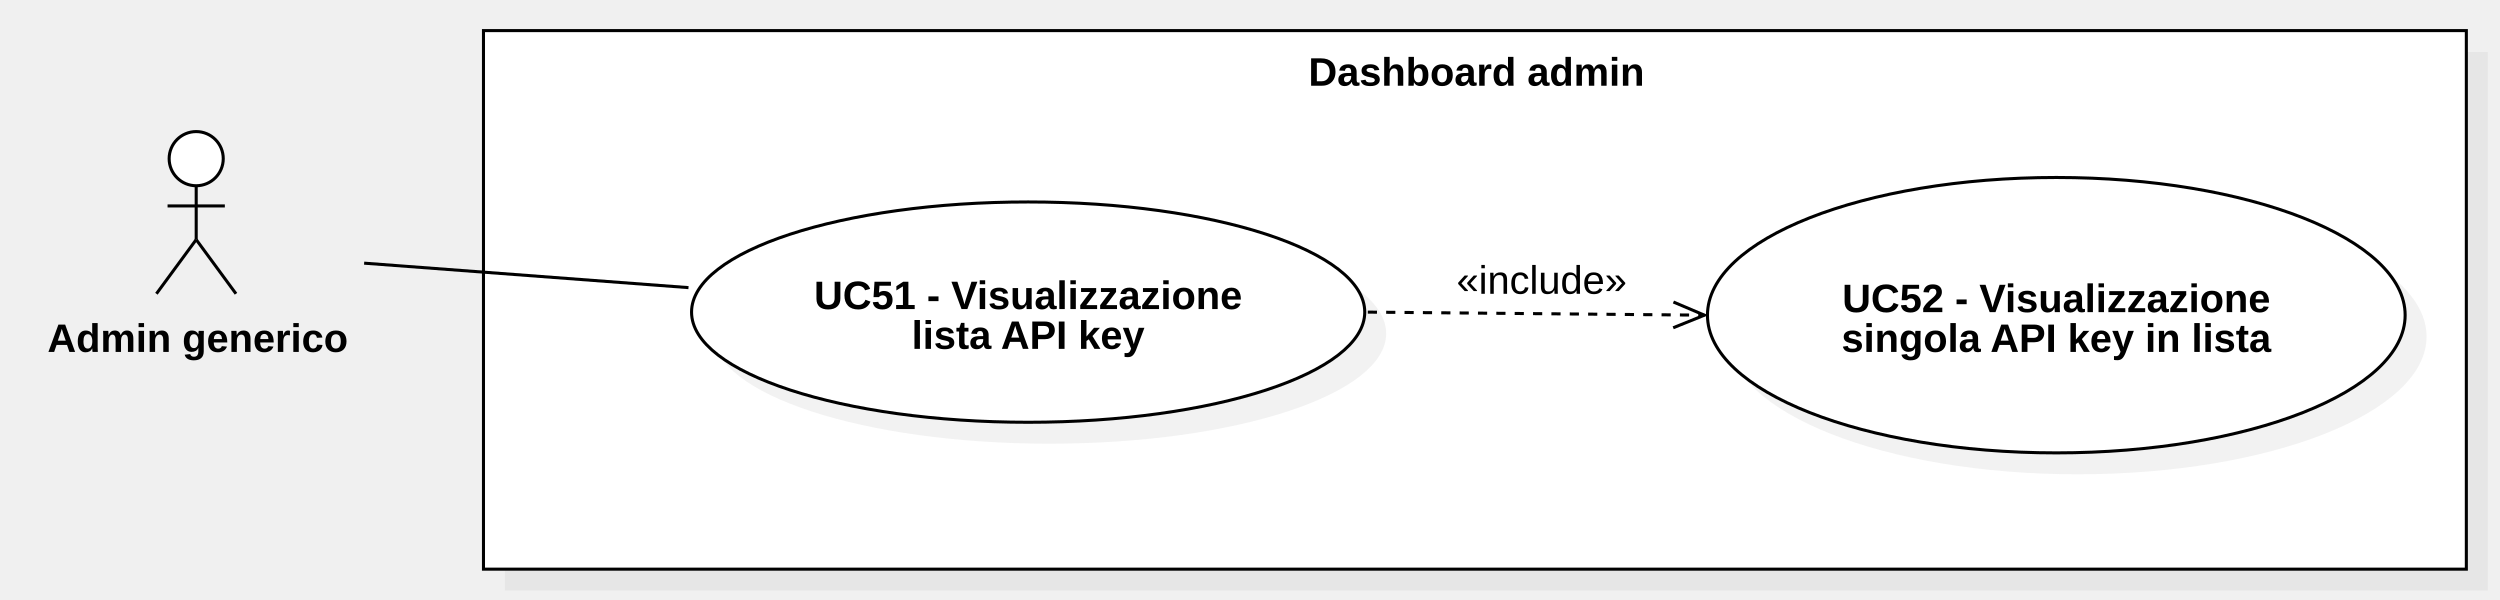
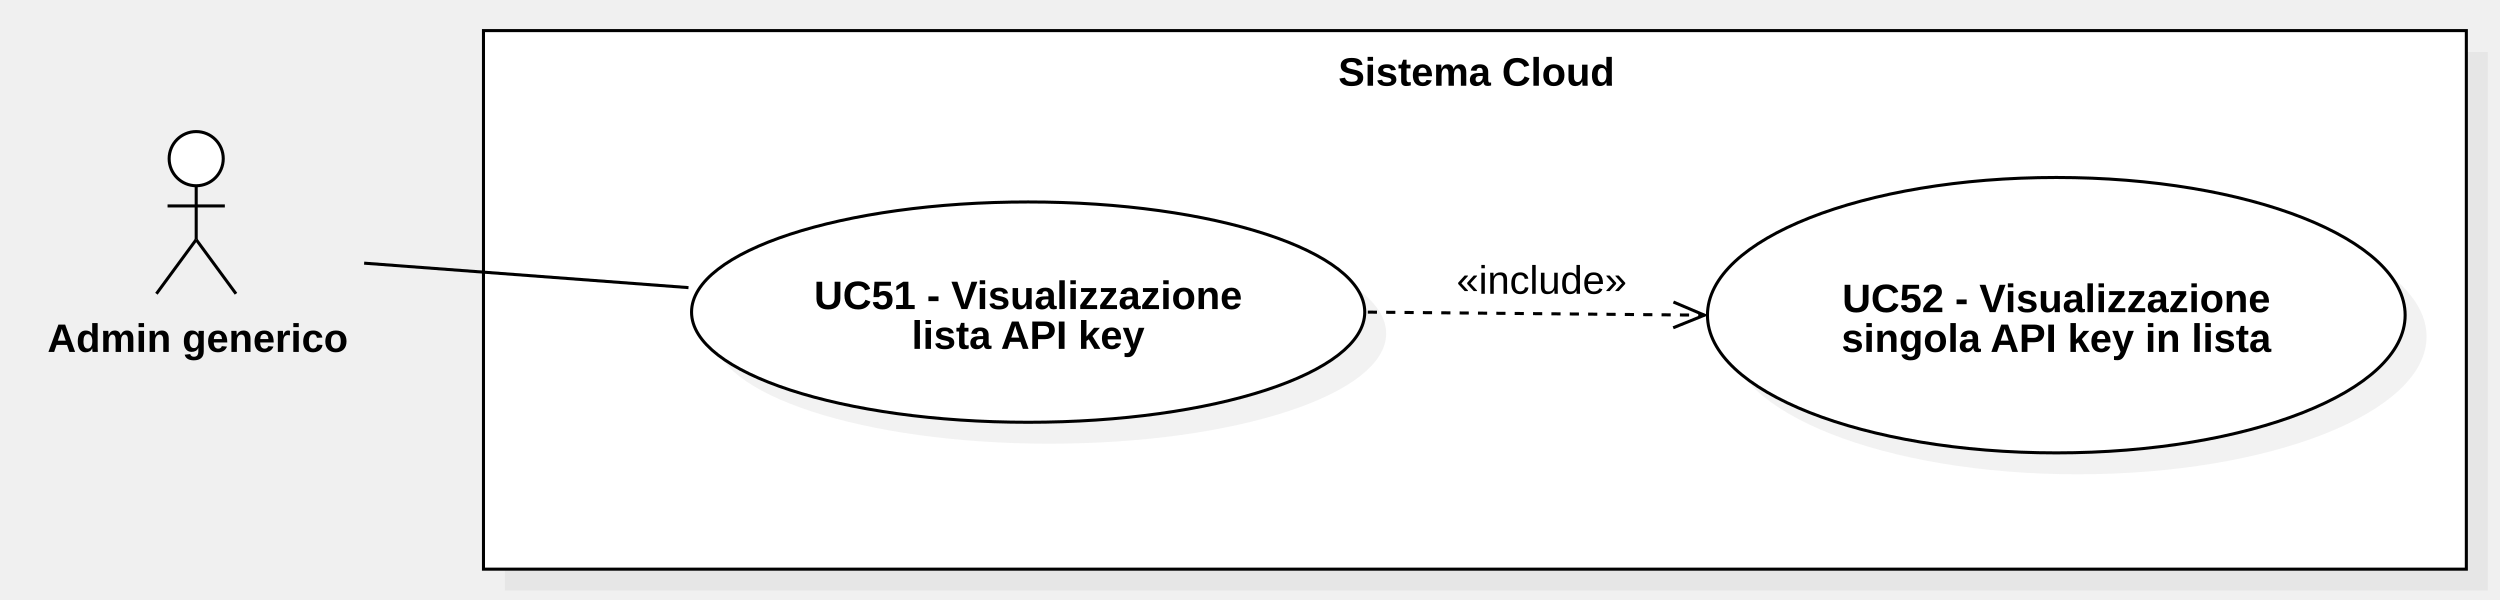
<svg xmlns="http://www.w3.org/2000/svg" version="1.1" width="817" height="196">
  <defs />
  <g>
    <g>
-       <rect fill="#C0C0C0" stroke="none" x="739" y="586" width="648" height="176" transform="matrix(1 0 0 1 -574 -569)" fill-opacity="0.2" />
+       <rect fill="#C0C0C0" stroke="none" x="757" y="599" width="648" height="176" transform="matrix(1 0 0 1 -592 -582)" fill-opacity="0.2" />
    </g>
    <g>
-       <rect fill="#ffffff" stroke="none" x="732" y="579" width="648" height="176" transform="matrix(1 0 0 1 -574 -569)" />
+       <rect fill="#ffffff" stroke="none" x="750" y="592" width="648" height="176" transform="matrix(1 0 0 1 -592 -582)" />
    </g>
    <g>
      <path fill="none" stroke="#000000" paint-order="fill stroke markers" d=" M 158 10 L 806 10 L 806 186 L 158 186 L 158 10 Z Z" stroke-miterlimit="10" stroke-dasharray="" />
    </g>
    <g>
      <g>
        <path fill="none" stroke="none" />
-         <text fill="#000000" stroke="none" font-family="Arial" font-size="13px" font-style="normal" font-weight="bold" text-decoration="undefined" x="1056.5" y="592.5" text-anchor="middle" dominant-baseline="central" transform="matrix(1 0 0 1 -574 -569)">Dashboard admin</text>
+         <text fill="#000000" stroke="none" font-family="Arial" font-size="13px" font-style="normal" font-weight="bold" text-decoration="undefined" x="1074.5" y="605.5" text-anchor="middle" dominant-baseline="central" transform="matrix(1 0 0 1 -592 -582)">Sistema Cloud</text>
      </g>
    </g>
    <g>
      <path fill="#ffffff" stroke="none" paint-order="stroke fill markers" d=" M 55.278 51.85 C 55.278 46.962 59.236 43 64.118 43 C 69 43 72.958 46.962 72.958 51.85 C 72.958 56.738 69 60.7 64.118 60.7 C 59.236 60.7 55.278 56.738 55.278 51.85 Z" />
    </g>
    <g>
      <path fill="none" stroke="#000000" paint-order="fill stroke markers" d=" M 55.278 51.85 C 55.278 46.962 59.236 43 64.118 43 C 69 43 72.958 46.962 72.958 51.85 C 72.958 56.738 69 60.7 64.118 60.7 C 59.236 60.7 55.278 56.738 55.278 51.85 Z" stroke-miterlimit="10" stroke-dasharray="" />
    </g>
    <g>
      <path fill="none" stroke="#000000" paint-order="fill stroke markers" d=" M 64.118 60.7 L 64.118 78.3" stroke-miterlimit="10" stroke-dasharray="" />
    </g>
    <g>
      <path fill="none" stroke="#000000" paint-order="fill stroke markers" d=" M 54.758 67.3 L 73.478 67.3" stroke-miterlimit="10" stroke-dasharray="" />
    </g>
    <g>
      <path fill="none" stroke="#000000" paint-order="fill stroke markers" d=" M 64.118 78.3 L 51.118 96" stroke-miterlimit="10" stroke-dasharray="" />
    </g>
    <g>
      <path fill="none" stroke="#000000" paint-order="fill stroke markers" d=" M 64.118 78.3 L 77.118 96" stroke-miterlimit="10" stroke-dasharray="" />
    </g>
    <g>
      <g>
        <path fill="none" stroke="none" />
-         <text fill="#000000" stroke="none" font-family="Arial" font-size="13px" font-style="normal" font-weight="bold" text-decoration="undefined" x="638.618" y="679.5" text-anchor="middle" dominant-baseline="central" transform="matrix(1 0 0 1 -574 -569)">Admin generico</text>
+         <text fill="#000000" stroke="none" font-family="Arial" font-size="13px" font-style="normal" font-weight="bold" text-decoration="undefined" x="656.618" y="692.5" text-anchor="middle" dominant-baseline="central" transform="matrix(1 0 0 1 -592 -582)">Admin generico</text>
      </g>
    </g>
    <g>
      <path fill="#C0C0C0" stroke="none" paint-order="stroke fill markers" d=" M 233 109 C 233 89.118 282.249 73 343 73 C 403.751 73 453 89.118 453 109 C 453 128.882 403.751 145 343 145 C 282.249 145 233 128.882 233 109 Z" fill-opacity="0.2" />
    </g>
    <g>
      <path fill="#ffffff" stroke="none" paint-order="stroke fill markers" d=" M 226 102 C 226 82.118 275.249 66 336 66 C 396.751 66 446 82.118 446 102 C 446 121.882 396.751 138 336 138 C 275.249 138 226 121.882 226 102 Z" />
    </g>
    <g>
      <path fill="none" stroke="#000000" paint-order="fill stroke markers" d=" M 226 102 C 226 82.118 275.249 66 336 66 C 396.751 66 446 82.118 446 102 C 446 121.882 396.751 138 336 138 C 275.249 138 226 121.882 226 102 Z" stroke-miterlimit="10" stroke-dasharray="" />
    </g>
    <g>
      <g>
        <path fill="none" stroke="none" />
-         <text fill="#000000" stroke="none" font-family="Arial" font-size="13px" font-style="normal" font-weight="bold" text-decoration="undefined" x="910" y="665.5" text-anchor="middle" dominant-baseline="central" transform="matrix(1 0 0 1 -574 -569)">UC51 - Visualizzazione</text>
-         <text fill="#000000" stroke="none" font-family="Arial" font-size="13px" font-style="normal" font-weight="bold" text-decoration="undefined" x="910" y="678.5" text-anchor="middle" dominant-baseline="central" transform="matrix(1 0 0 1 -574 -569)">lista API key</text>
+         <text fill="#000000" stroke="none" font-family="Arial" font-size="13px" font-style="normal" font-weight="bold" text-decoration="undefined" x="928" y="678.5" text-anchor="middle" dominant-baseline="central" transform="matrix(1 0 0 1 -592 -582)">UC51 - Visualizzazione</text>
+         <text fill="#000000" stroke="none" font-family="Arial" font-size="13px" font-style="normal" font-weight="bold" text-decoration="undefined" x="928" y="691.5" text-anchor="middle" dominant-baseline="central" transform="matrix(1 0 0 1 -592 -582)">lista API key</text>
      </g>
    </g>
    <g>
      <path fill="#C0C0C0" stroke="none" paint-order="stroke fill markers" d=" M 565 110 C 565 85.147 616.04 65 679 65 C 741.96 65 793 85.147 793 110 C 793 134.853 741.96 155 679 155 C 616.04 155 565 134.853 565 110 Z" fill-opacity="0.2" />
    </g>
    <g>
      <path fill="#ffffff" stroke="none" paint-order="stroke fill markers" d=" M 558 103 C 558 78.147 609.04 58 672 58 C 734.96 58 786 78.147 786 103 C 786 127.853 734.96 148 672 148 C 609.04 148 558 127.853 558 103 Z" />
    </g>
    <g>
      <path fill="none" stroke="#000000" paint-order="fill stroke markers" d=" M 558 103 C 558 78.147 609.04 58 672 58 C 734.96 58 786 78.147 786 103 C 786 127.853 734.96 148 672 148 C 609.04 148 558 127.853 558 103 Z" stroke-miterlimit="10" stroke-dasharray="" />
    </g>
    <g>
      <g>
        <path fill="none" stroke="none" />
-         <text fill="#000000" stroke="none" font-family="Arial" font-size="13px" font-style="normal" font-weight="bold" text-decoration="undefined" x="1246" y="666.5" text-anchor="middle" dominant-baseline="central" transform="matrix(1 0 0 1 -574 -569)">UC52 - Visualizzazione</text>
-         <text fill="#000000" stroke="none" font-family="Arial" font-size="13px" font-style="normal" font-weight="bold" text-decoration="undefined" x="1246" y="679.5" text-anchor="middle" dominant-baseline="central" transform="matrix(1 0 0 1 -574 -569)">singola API key in lista</text>
+         <text fill="#000000" stroke="none" font-family="Arial" font-size="13px" font-style="normal" font-weight="bold" text-decoration="undefined" x="1264" y="679.5" text-anchor="middle" dominant-baseline="central" transform="matrix(1 0 0 1 -592 -582)">UC52 - Visualizzazione</text>
+         <text fill="#000000" stroke="none" font-family="Arial" font-size="13px" font-style="normal" font-weight="bold" text-decoration="undefined" x="1264" y="692.5" text-anchor="middle" dominant-baseline="central" transform="matrix(1 0 0 1 -592 -582)">singola API key in lista</text>
      </g>
    </g>
    <g>
      <path fill="none" stroke="#000000" paint-order="fill stroke markers" d=" M 447 102 L 557 103" stroke-miterlimit="10" stroke-dasharray="3" />
    </g>
    <g>
      <path fill="none" stroke="#000000" paint-order="fill stroke markers" d=" M 546.799 107.117 L 557 103 L 546.876 98.698" stroke-miterlimit="10" stroke-dasharray="" />
    </g>
    <g>
-       <rect fill="#ffffff" stroke="none" x="1050" y="654" width="55.656" height="13" transform="matrix(1 0 0 1 -574 -569)" />
+       <rect fill="#ffffff" stroke="none" x="1068" y="667" width="55.656" height="13" transform="matrix(1 0 0 1 -592 -582)" />
    </g>
    <g>
      <g>
        <path fill="none" stroke="none" />
-         <text fill="#000000" stroke="none" font-family="Arial" font-size="13px" font-style="normal" font-weight="normal" text-decoration="undefined" x="1077.828" y="660.5" text-anchor="middle" dominant-baseline="central" transform="matrix(1 0 0 1 -574 -569)">«include»</text>
+         <text fill="#000000" stroke="none" font-family="Arial" font-size="13px" font-style="normal" font-weight="normal" text-decoration="undefined" x="1095.828" y="673.5" text-anchor="middle" dominant-baseline="central" transform="matrix(1 0 0 1 -592 -582)">«include»</text>
      </g>
    </g>
    <g>
      <path fill="none" stroke="#000000" paint-order="fill stroke markers" d=" M 225 94 L 119 86" stroke-miterlimit="10" stroke-dasharray="" />
    </g>
  </g>
</svg>
